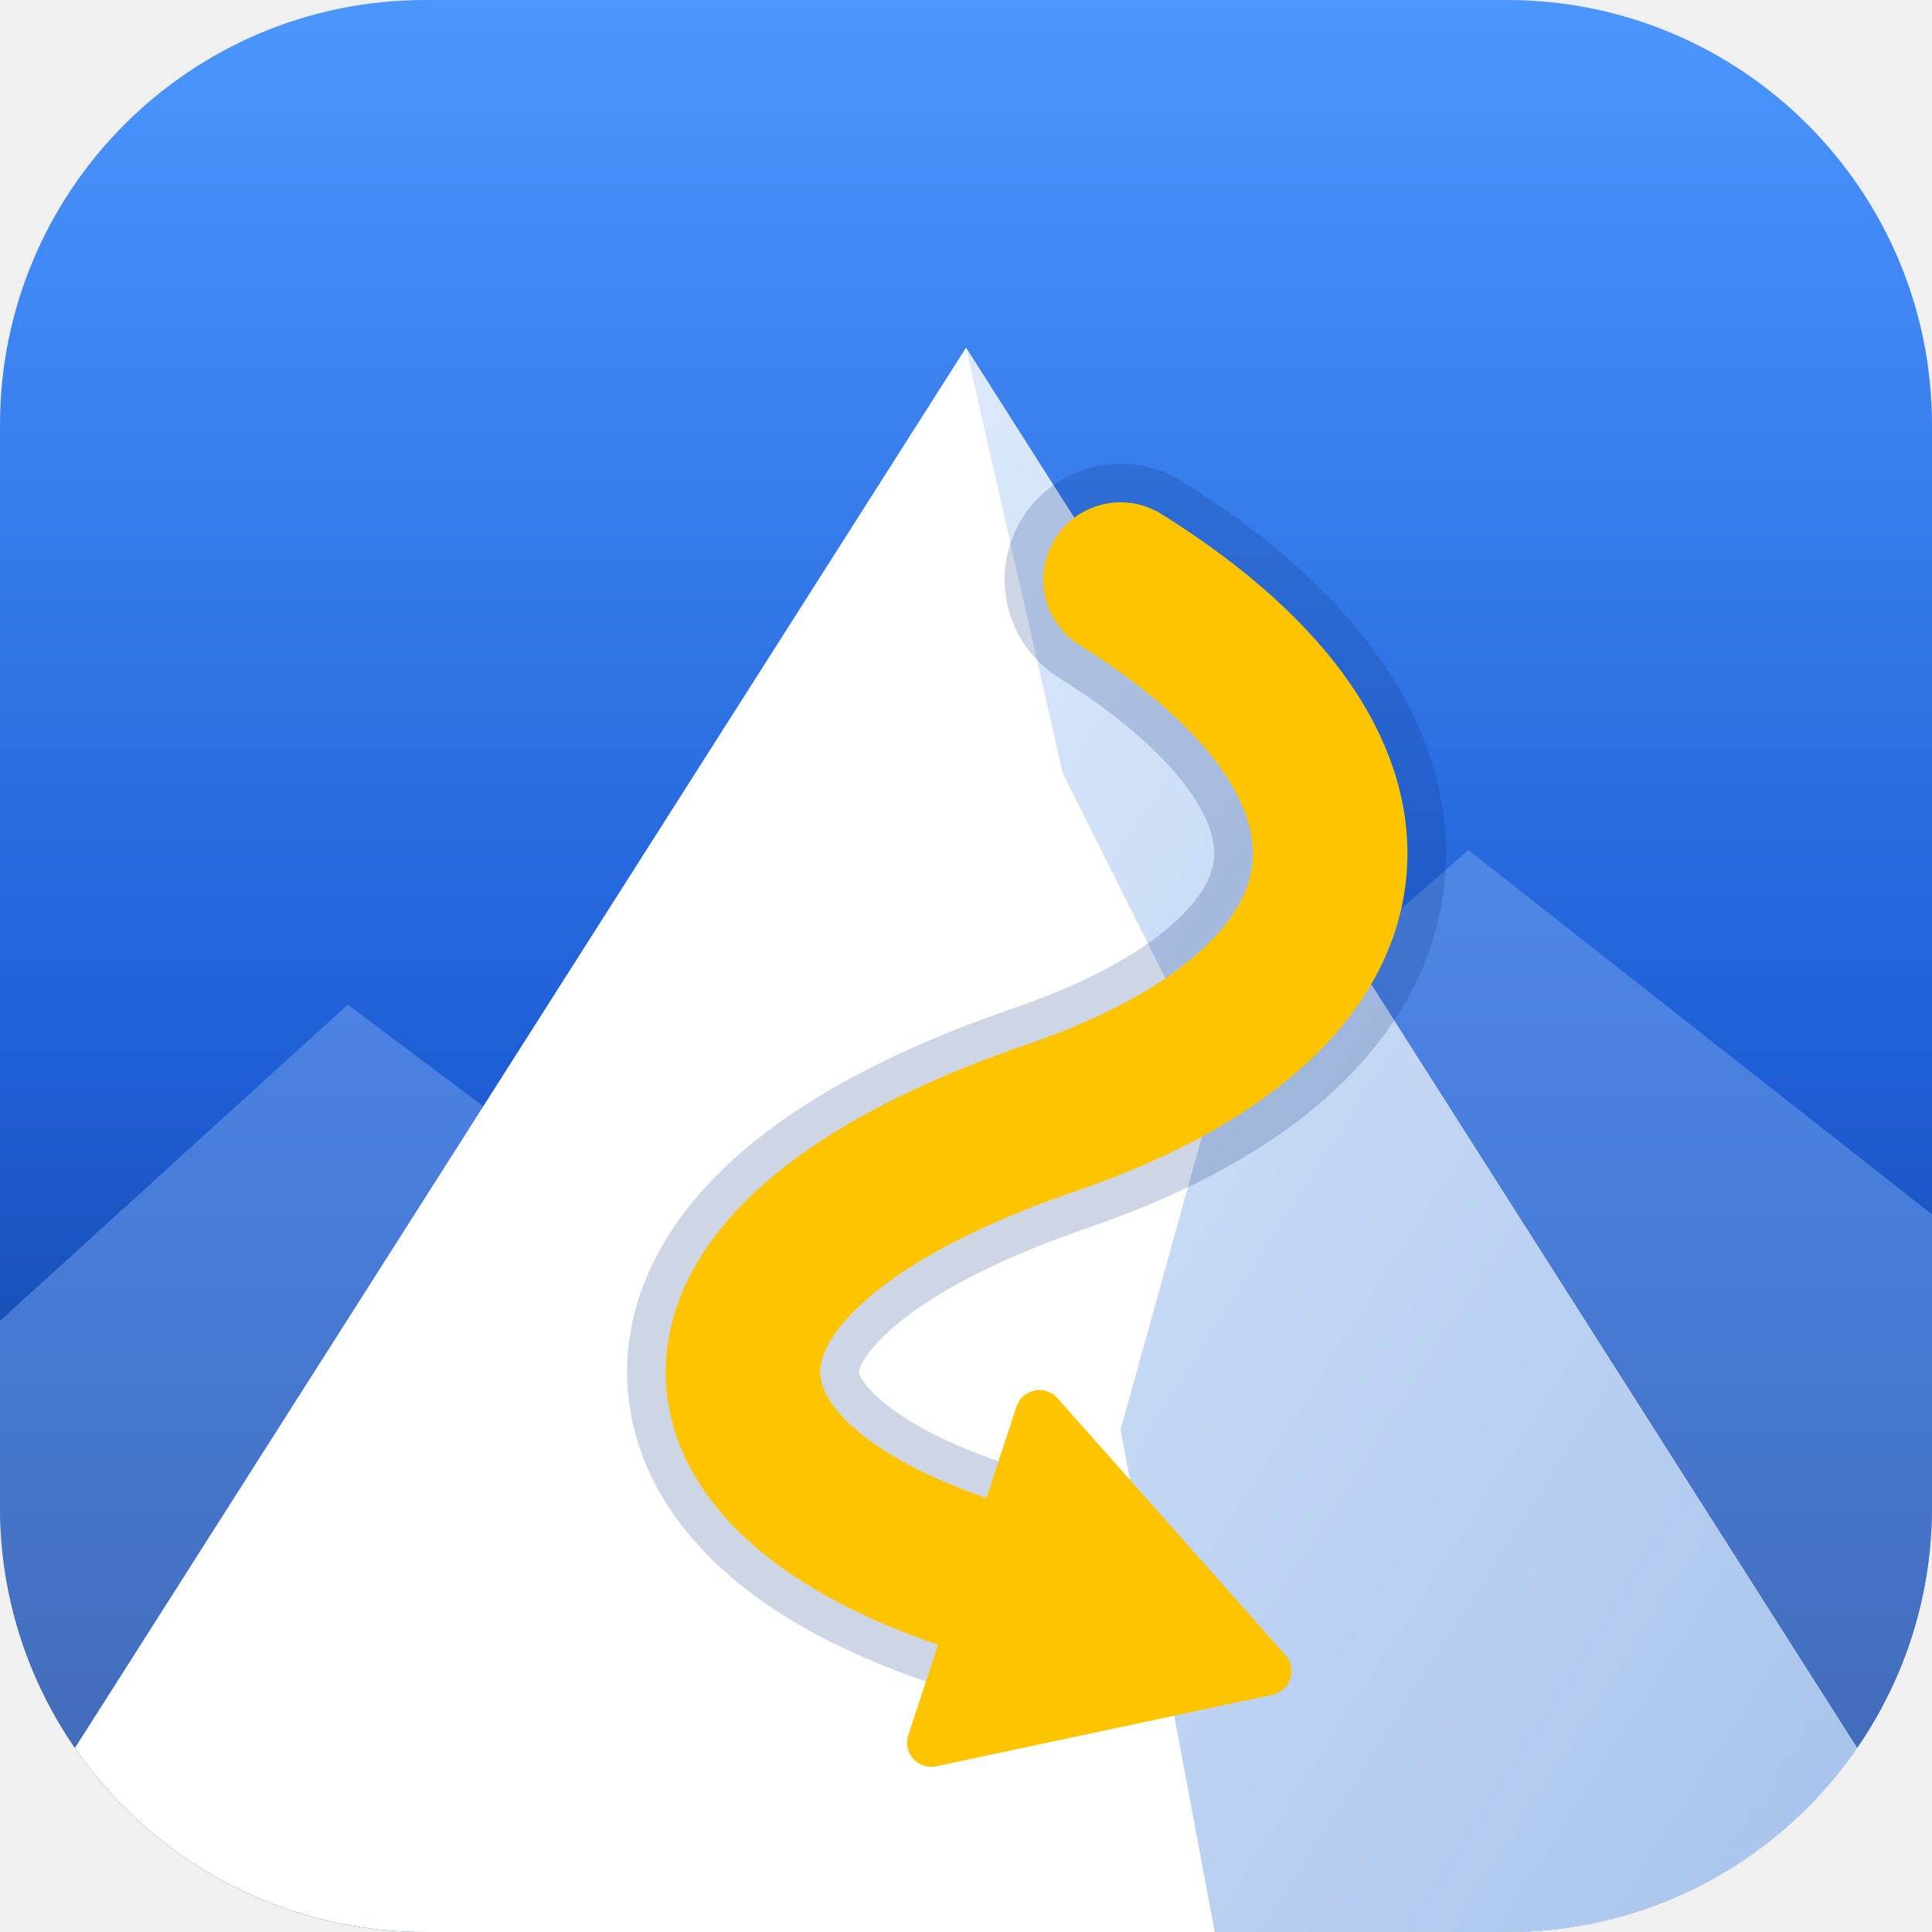
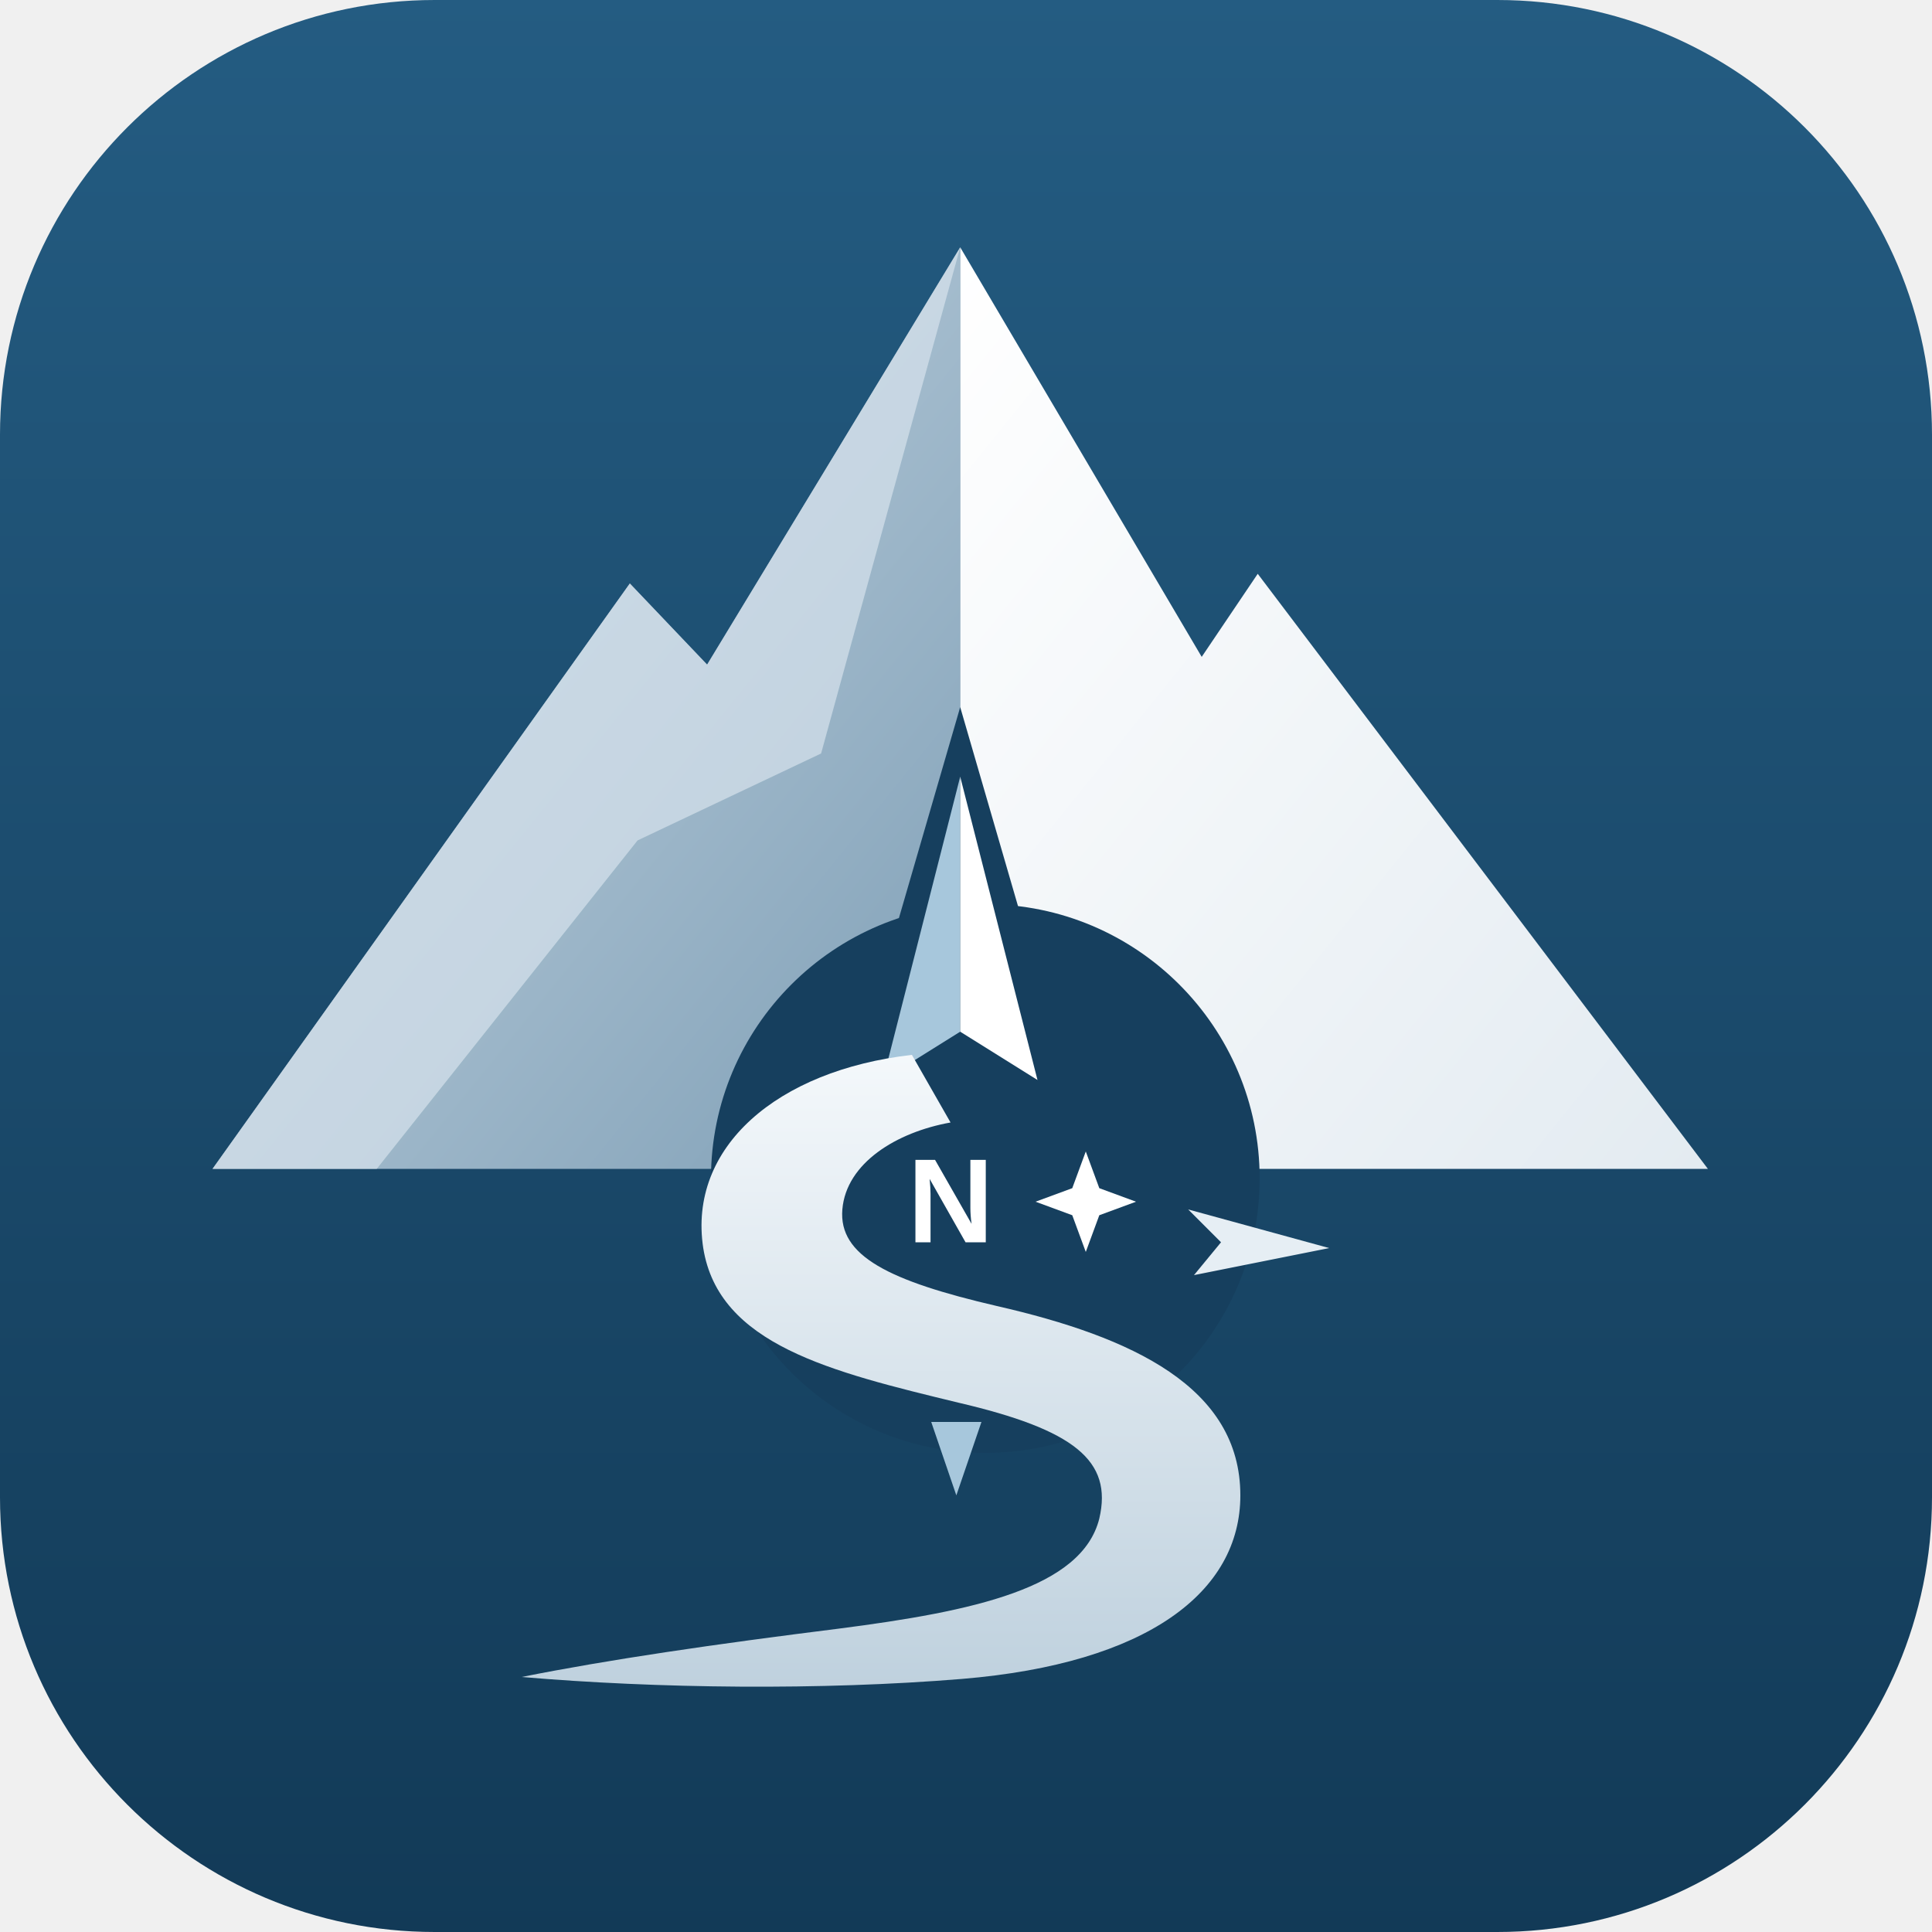
<svg xmlns="http://www.w3.org/2000/svg" viewBox="0 0 100 100" role="img" aria-label="Skipilot">
  <defs>
-     <linearGradient id="sky" x1="0" y1="0" x2="0" y2="1">
-       <stop offset="0" stop-color="#4C97FF" />
-       <stop offset=".55" stop-color="#1F5FD6" />
-       <stop offset="1" stop-color="#0D2F7A" />
+     <linearGradient id="spBg" x1="0" y1="0" x2="0" y2="1">
+       <stop offset="0" stop-color="#245C82" />
+       <stop offset="1" stop-color="#123A57" />
    </linearGradient>
-     <linearGradient id="shade" x1="0" y1="0" x2="1" y2="1">
-       <stop offset="0" stop-color="#DCE9FB" />
-       <stop offset="1" stop-color="#9FBDEA" />
+     <linearGradient id="spLeft" x1="0" y1="0" x2="1" y2="1">
+       <stop offset="0" stop-color="#C9D9E5" />
+       <stop offset="1" stop-color="#7F9FB6" />
    </linearGradient>
-     <clipPath id="r">
-       <rect width="100" height="100" rx="22" />
+     <linearGradient id="spRight" x1="0" y1="0" x2="1" y2="1">
+       <stop offset="0" stop-color="#FFFFFF" />
+       <stop offset="1" stop-color="#E3EBF1" />
+     </linearGradient>
+     <linearGradient id="spRoad" x1="0" y1="0" x2="0" y2="1">
+       <stop offset="0" stop-color="#F4F8FB" />
+       <stop offset="1" stop-color="#BFD1DE" />
+     </linearGradient>
+     <clipPath id="spR">
+       <rect width="100" height="100" rx="22.5" />
    </clipPath>
  </defs>
-   <g clip-path="url(#r)">
-     <rect width="100" height="100" fill="url(#sky)" />
-     <polygon points="-4,72 18,52 30,61 44,47 60,58 76,44 104,66 104,104 -4,104" fill="#7FAAF0" opacity=".45" />
-     <polygon points="-6,106 50,18 106,106" fill="#FFFFFF" />
-     <polygon points="50,18 106,106 64,106 58,74 63,56 55,40" fill="url(#shade)" />
-     <path d="M58 30 C74 40 72 52 54 58 C34 65 34 76 50 81.4" fill="none" stroke="#0D2F7A" stroke-opacity=".2" stroke-width="12" stroke-linecap="round" />
-     <path d="M58 30 C74 40 72 52 54 58 C34 65 34 76 50 81.4" fill="none" stroke="#FFC400" stroke-width="8" stroke-linecap="round" />
-     <path d="M53.8 73.2 L65.6 86.5 L48.2 90.2 Z" fill="#FFC400" stroke="#FFC400" stroke-width="2.5" stroke-linejoin="round" />
+   <g clip-path="url(#spR)">
+     <rect width="100" height="100" fill="url(#spBg)" />
+     <g id="spArt">
+       <path d="M49.7 12.8 L49.7 60.5 L11 60.5 L32.6 30.2 L36.6 34.4 Z" fill="url(#spLeft)" />
+       <path d="M49.7 12.8 L42.5 39 L33 43.5 L19.5 60.5 L11 60.5 L32.6 30.2 L36.6 34.4 Z" fill="#D7E3EC" opacity=".7" />
+       <path d="M49.7 12.8 L62.2 34 L65.1 29.7 L88.4 60.5 L49.7 60.5 Z" fill="url(#spRight)" />
+       <circle cx="51" cy="61" r="14.2" fill="#163F5E" />
+       <path d="M49.7 36.6 L43.6 57.6 L55.8 57.6 Z" fill="#163F5E" />
+       <path d="M49.7 40.2 L45.7 55.9 L49.7 53.4 Z" fill="#A7C7DC" />
+       <path d="M49.7 40.2 L53.7 55.9 L49.7 53.4 Z" fill="#FFFFFF" />
+       <path d="M61.5 62.6 L68.8 64.6 L61.8 66 L63.2 64.3 Z" fill="#E6EEF4" />
+       <path d="M48.2 73.6 L50.8 73.6 L49.5 77.4 Z" fill="#A7C7DC" />
+       <text x="49.2" y="64.3" font-family="Arial, Helvetica, sans-serif" font-weight="700" font-size="6.2" fill="#FFFFFF" text-anchor="middle">N</text>
+       <path d="M56.2 59.6 L56.9 61.5 L58.8 62.2 L56.9 62.9 L56.2 64.8 L55.5 62.9 L53.6 62.2 L55.5 61.5 Z" fill="#FFFFFF" />
+       <path d="M47.2 54.6 C40.2 55.4 35.6 59.4 36.4 64.6 C37.2 69.6 43 71 49.6 72.6 C55.6 74 57.6 75.6 56.9 78.6 C56 82.2 50.4 83.4 43.4 84.3 C37 85.1 31.5 85.9 27 86.8 C34 87.4 42.5 87.5 49.8 86.9 C59.4 86.1 64.2 82.4 64.2 77.4 C64.2 71.8 58.6 69.2 51.6 67.6 C46 66.3 43.4 65 43.6 62.6 C43.8 60.2 46.4 58.6 49.2 58.1 Z" fill="url(#spRoad)" />
+     </g>
  </g>
</svg>
